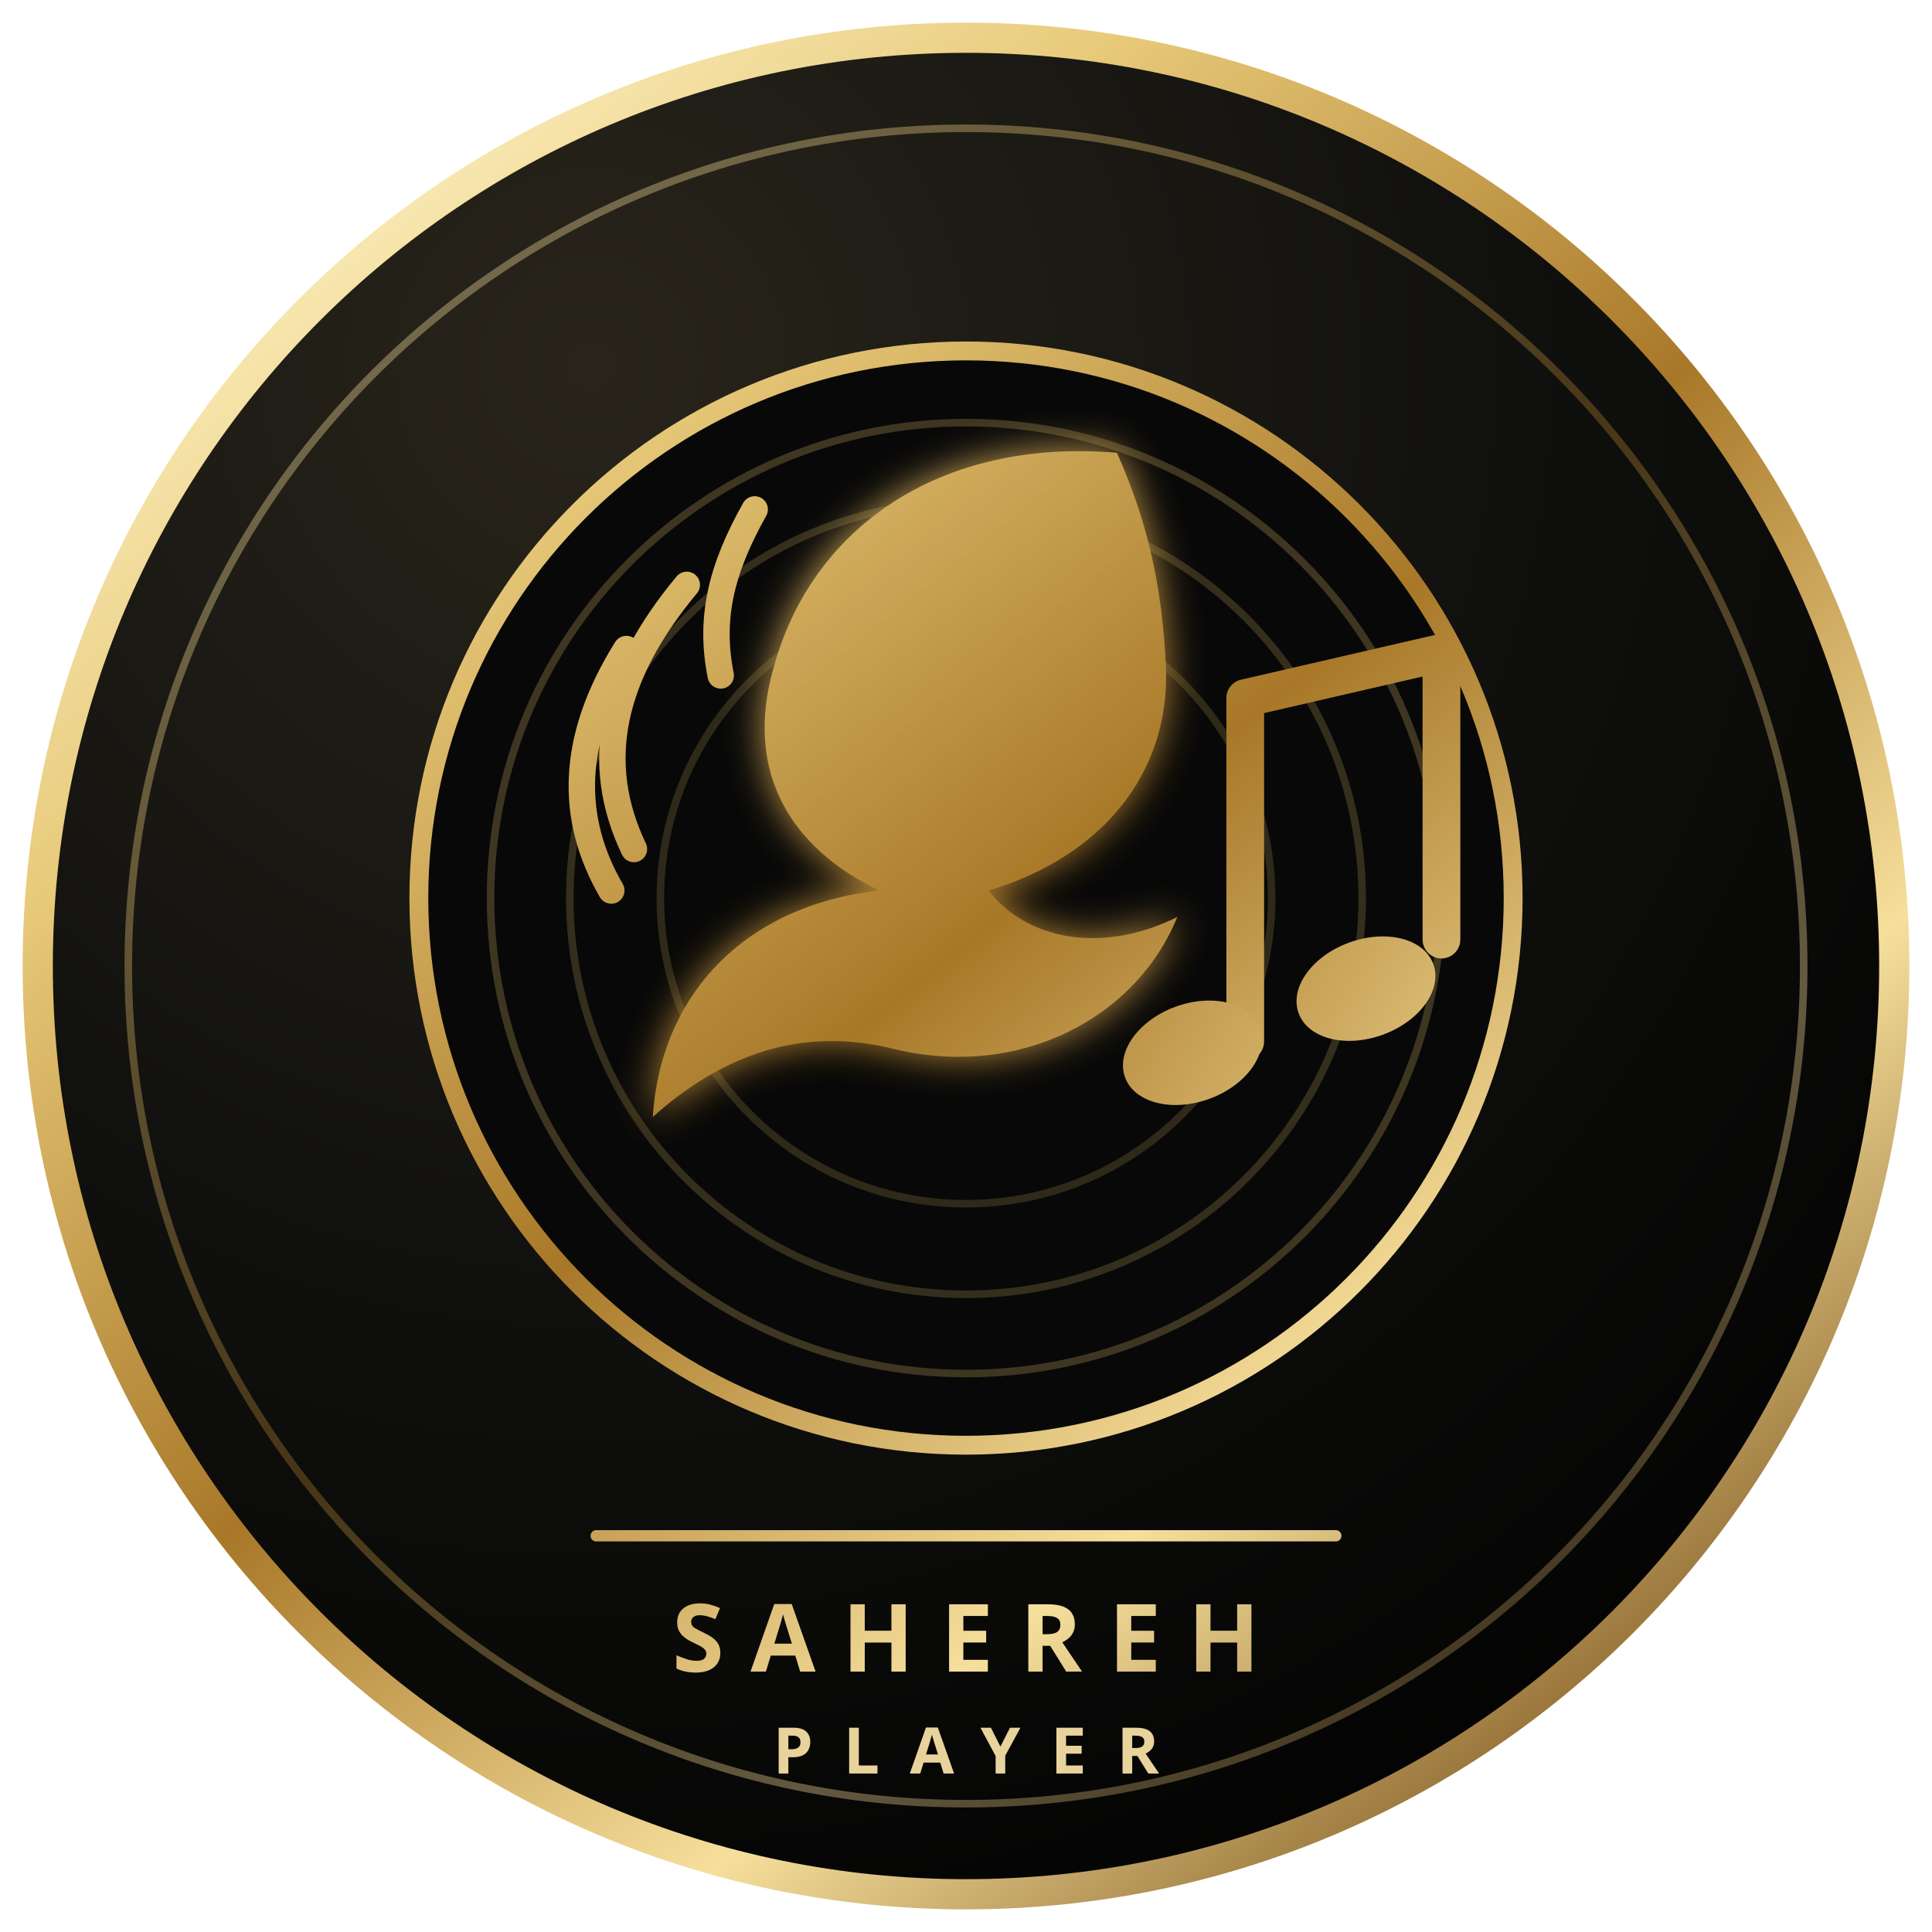
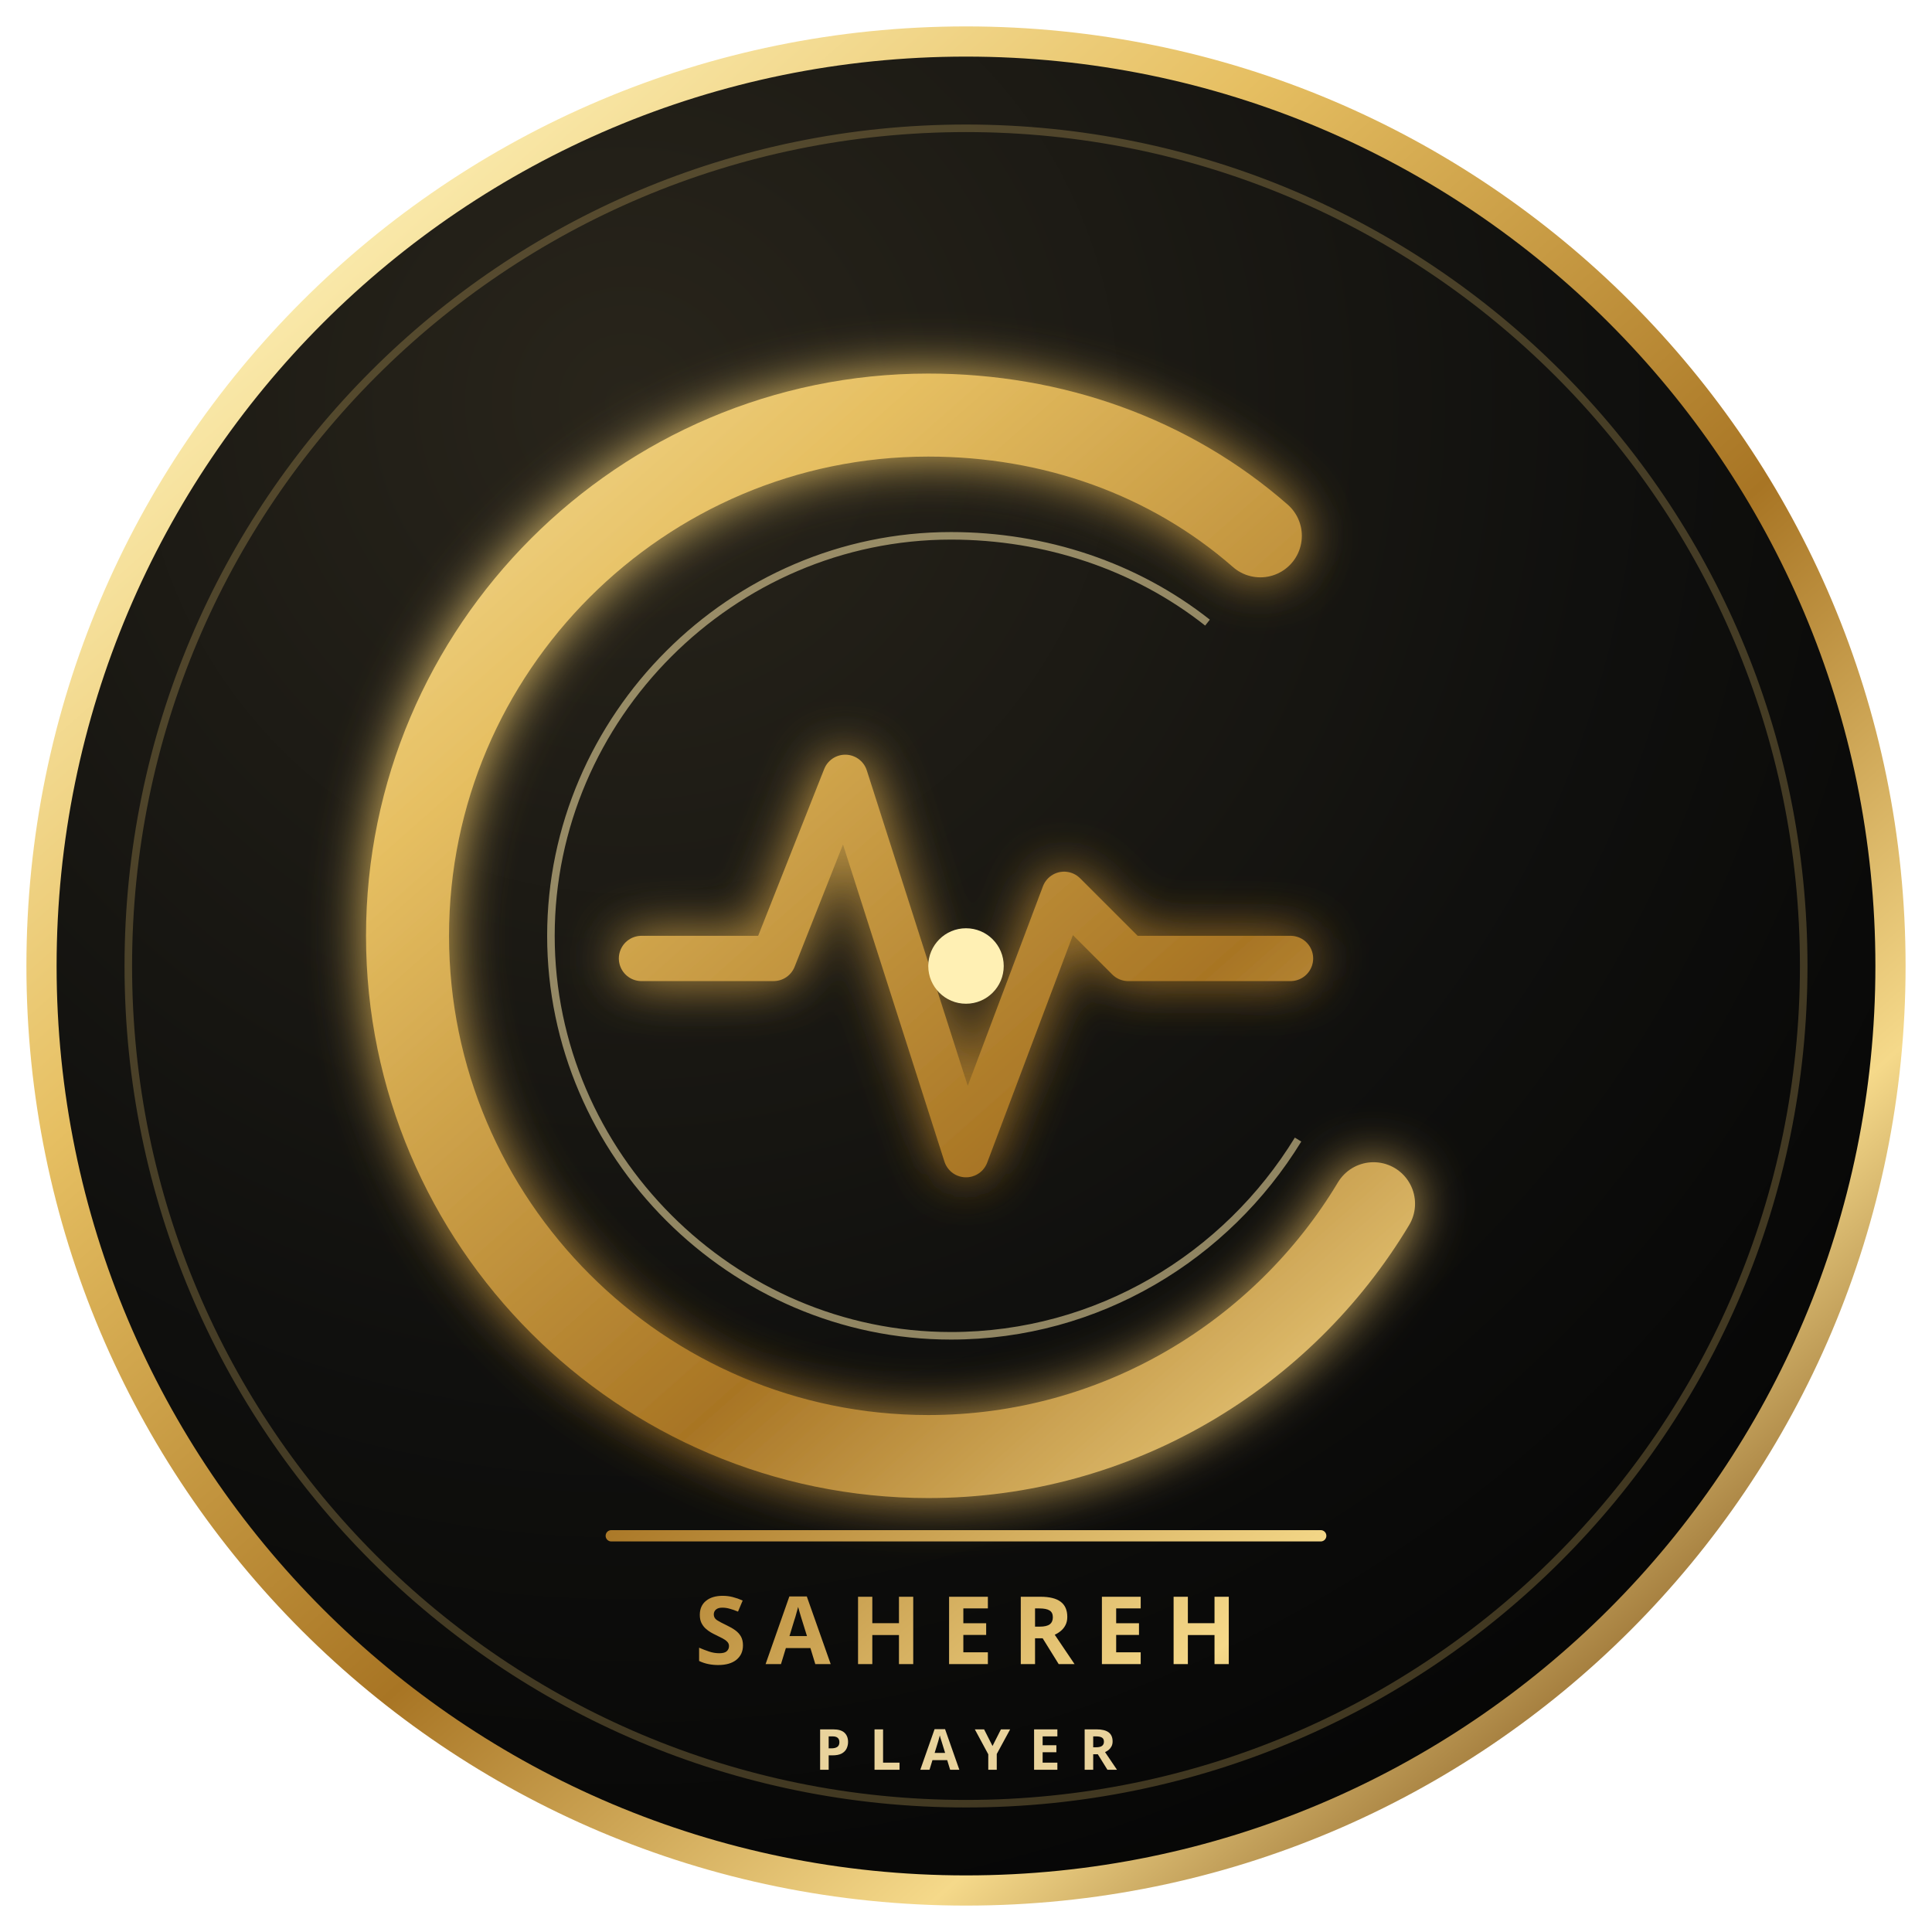
<svg xmlns="http://www.w3.org/2000/svg" viewBox="0 0 512 512">
  <defs>
-     <linearGradient id="gold" x1="70" y1="30" x2="430" y2="480" gradientUnits="userSpaceOnUse">
-       <stop stop-color="#fff5c9" />
-       <stop offset=".22" stop-color="#e7c979" />
-       <stop offset=".5" stop-color="#a87828" />
-       <stop offset=".76" stop-color="#f6df9c" />
-       <stop offset="1" stop-color="#7d551d" />
+     <linearGradient id="gold" x1="65" y1="45" x2="440" y2="470" gradientUnits="userSpaceOnUse">
+       <stop stop-color="#fff4bd" />
+       <stop offset=".28" stop-color="#e6bf62" />
+       <stop offset=".58" stop-color="#a87524" />
+       <stop offset=".82" stop-color="#f5d98a" />
+       <stop offset="1" stop-color="#80551c" />
    </linearGradient>
-     <radialGradient id="bg" cx=".3" cy=".18" r=".9">
+     <radialGradient id="bg" cx=".32" cy=".2" r=".95">
      <stop stop-color="#29251b" />
      <stop offset=".55" stop-color="#10100e" />
      <stop offset="1" stop-color="#030303" />
    </radialGradient>
-     <filter id="glow" x="-50%" y="-50%" width="200%" height="200%">
-       <feGaussianBlur stdDeviation="5" result="b" />
+     <filter id="softGlow" x="-50%" y="-50%" width="200%" height="200%">
+       <feGaussianBlur stdDeviation="7" result="blur" />
      <feMerge>
-         <feMergeNode in="b" />
+         <feMergeNode in="blur" />
        <feMergeNode in="SourceGraphic" />
      </feMerge>
    </filter>
  </defs>
-   <circle cx="256" cy="256" r="246" fill="url(#bg)" stroke="url(#gold)" stroke-width="8" />
-   <circle cx="256" cy="256" r="222" fill="none" stroke="url(#gold)" stroke-opacity=".38" stroke-width="2" />
-   <circle cx="256" cy="238" r="145" fill="#080808" stroke="url(#gold)" stroke-width="5" />
-   <circle cx="256" cy="238" r="126" fill="none" stroke="#d8b968" stroke-opacity=".26" stroke-width="2" />
-   <circle cx="256" cy="238" r="105" fill="none" stroke="#d8b968" stroke-opacity=".22" stroke-width="2" />
-   <circle cx="256" cy="238" r="81" fill="none" stroke="#d8b968" stroke-opacity=".19" stroke-width="2" />
-   <path d="M296 120c-47-4-81 20-91 57-8 28 5 48 28 59-36 4-58 28-60 60 19-17 40-24 64-18 33 8 64-8 75-35-20 10-40 6-50-7 30-9 48-31 47-59-1-22-5-39-13-57z" fill="url(#gold)" filter="url(#glow)" />
-   <path d="M182 155c-20 24-25 47-14 70m-2-53c-15 24-15 45-4 64m38-101c-9 16-12 29-9 44" fill="none" stroke="url(#gold)" stroke-width="7" stroke-linecap="round" />
-   <path d="M330 276v-91l52-12v76" fill="none" stroke="url(#gold)" stroke-width="10" stroke-linecap="round" stroke-linejoin="round" />
-   <ellipse cx="316" cy="279" rx="19" ry="13" transform="rotate(-20 316 279)" fill="url(#gold)" />
-   <ellipse cx="362" cy="262" rx="19" ry="13" transform="rotate(-20 362 262)" fill="url(#gold)" />
-   <path d="M158 407h196" stroke="url(#gold)" stroke-width="3" stroke-linecap="round" />
-   <text x="256" y="443" text-anchor="middle" font-family="sans-serif" font-size="25" font-weight="700" letter-spacing="7" fill="url(#gold)">SAHEREH</text>
-   <text x="256" y="470" text-anchor="middle" font-family="sans-serif" font-size="17" font-weight="600" letter-spacing="8" fill="#e9d39c">PLAYER</text>
+   <circle cx="256" cy="256" r="245" fill="url(#bg)" stroke="url(#gold)" stroke-width="8" />
+   <circle cx="256" cy="256" r="222" fill="none" stroke="#e4c16c" stroke-opacity=".26" stroke-width="2" />
+   <path d="M334 142c-24-21-55-32-88-32-76 0-138 62-138 138 0 76 62 138 138 138 50 0 94-27 118-67" fill="none" stroke="url(#gold)" stroke-width="22" stroke-linecap="round" filter="url(#softGlow)" />
+   <path d="M320 165c-19-15-43-23-68-23-58 0-106 48-106 106 0 58 48 106 106 106 39 0 73-21 92-52" fill="none" stroke="#f9e5a7" stroke-opacity=".55" stroke-width="2" />
+   <path d="M170 254h35l19-48 32 100 26-69 17 17h43" fill="none" stroke="url(#gold)" stroke-width="12" stroke-linecap="round" stroke-linejoin="round" filter="url(#softGlow)" />
+   <circle cx="256" cy="256" r="10" fill="#fff0b4" />
+   <path d="M162 407h188" stroke="url(#gold)" stroke-width="3" stroke-linecap="round" />
+   <text x="256" y="441" text-anchor="middle" font-family="sans-serif" font-size="25" font-weight="800" letter-spacing="5" fill="url(#gold)">SAHEREH</text>
+   <text x="256" y="469" text-anchor="middle" font-family="sans-serif" font-size="15" font-weight="600" letter-spacing="5" fill="#e9d39c">PLAYER</text>
</svg>
